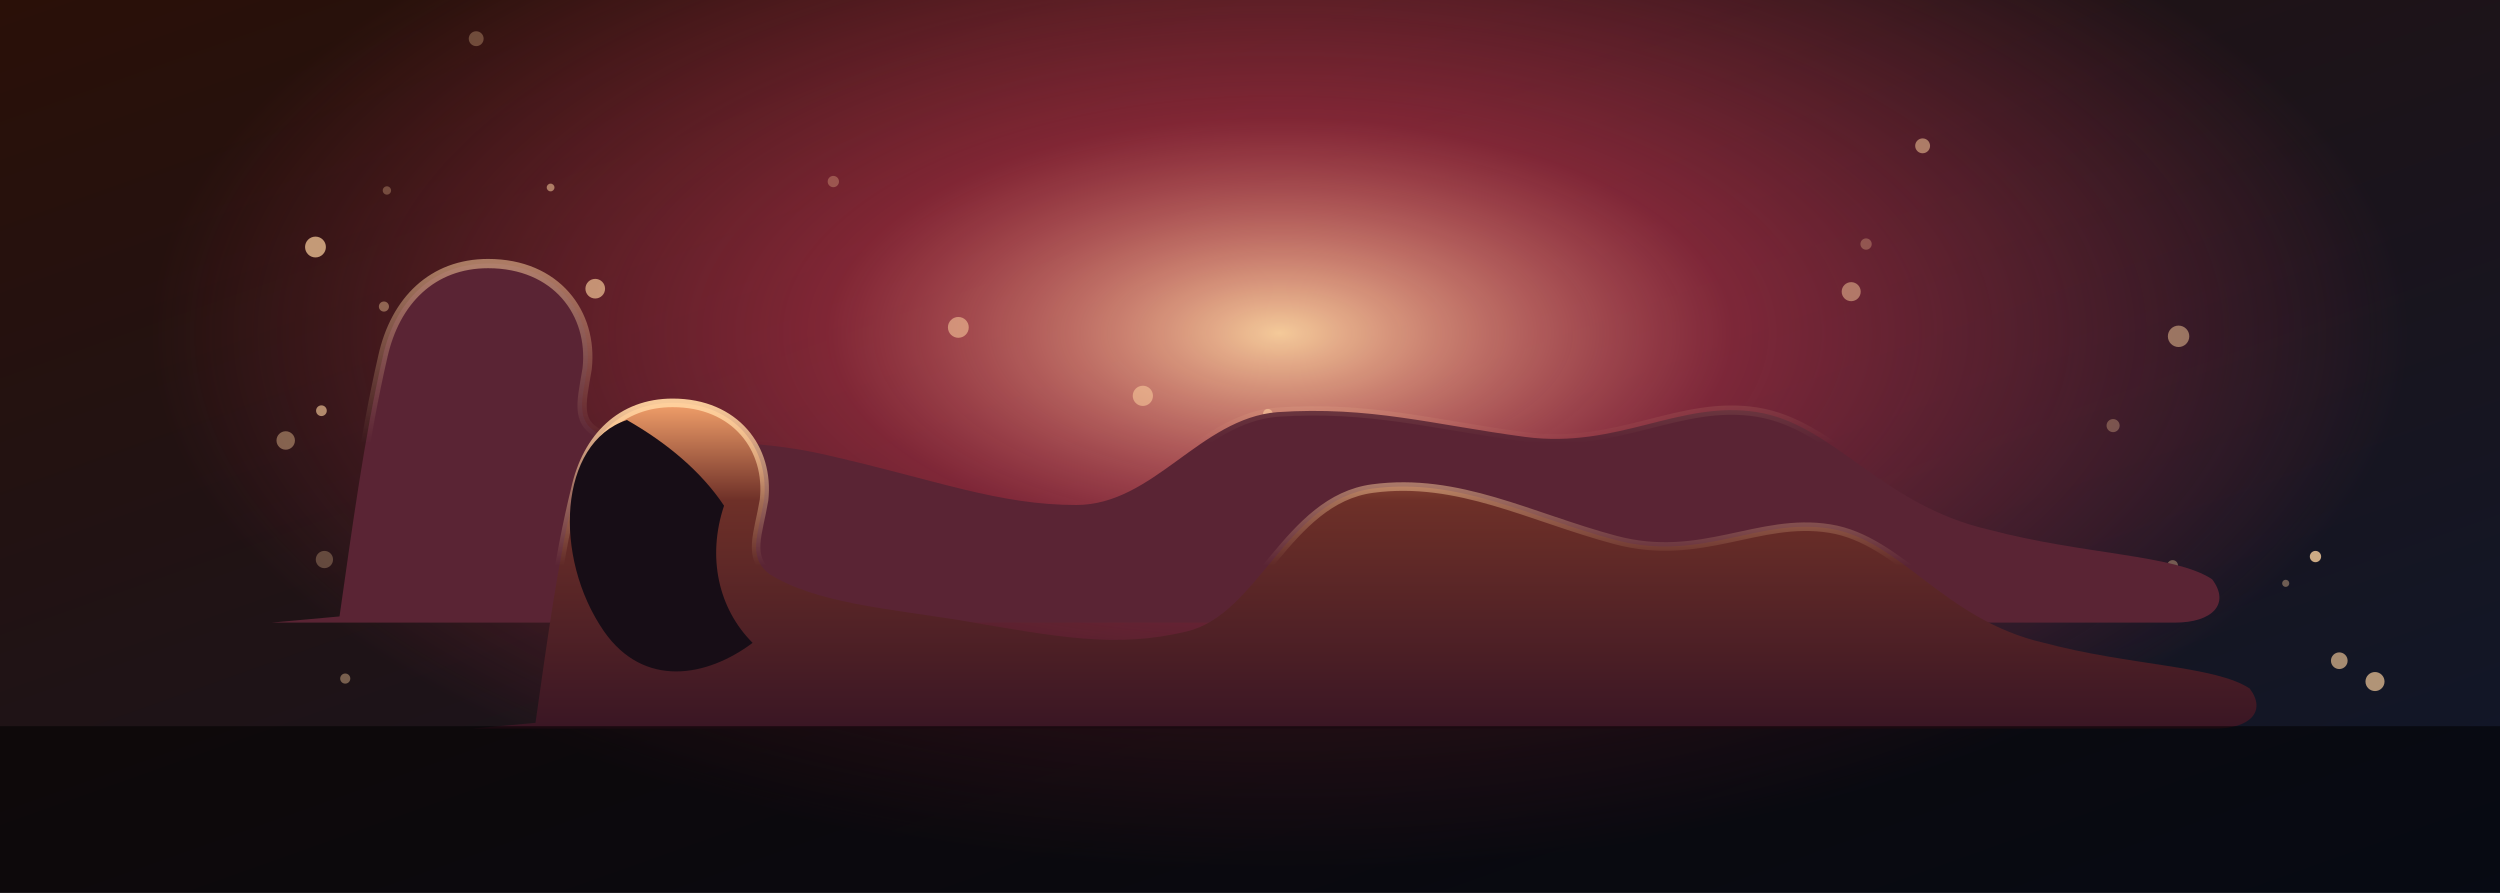
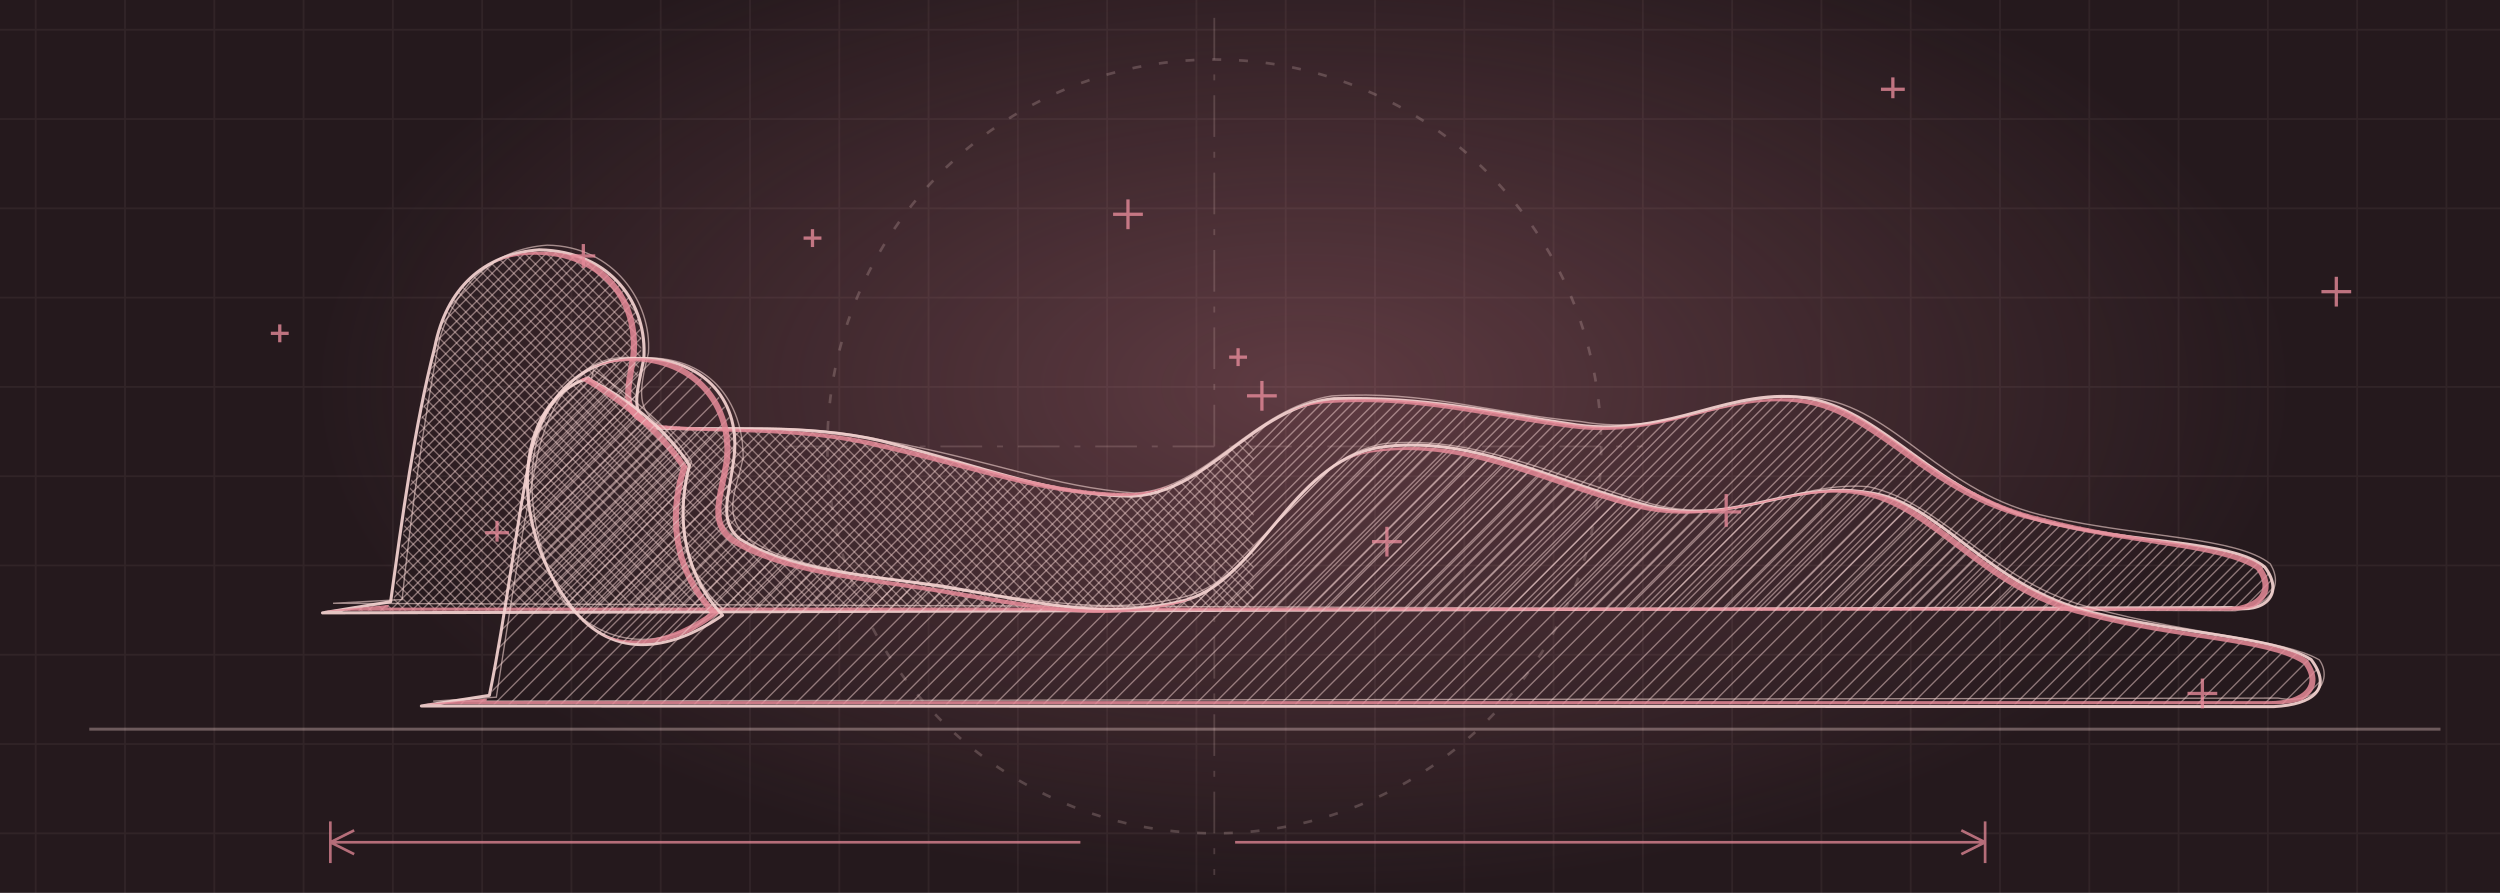
<svg xmlns="http://www.w3.org/2000/svg" viewBox="0 0 840 300" width="840" height="300">
  <defs>
-     <linearGradient id="bg" x1="0" y1="0" x2="1" y2="1">
-       <stop offset="0" stop-color="#2A1008" />
-       <stop offset="1" stop-color="#0F172A" />
-     </linearGradient>
-     <radialGradient id="light" cx="0.5" cy="0.5" r="0.5">
-       <stop offset="0" stop-color="#FFD3A0" stop-opacity="0.95" />
-       <stop offset="0.4" stop-color="#F43F5E" stop-opacity="0.45" />
-       <stop offset="1" stop-color="#F43F5E" stop-opacity="0" />
+     <clipPath id="c1">
+       <path d="M30 130 L52 128 C56 100 60 70 66 44 C70 26 82 14 100 14 C122 14 134 30 132 48 C130 60 128 66 138 70 C160 72 185 70 210 76 C245 84 265 92 290 92 C315 92 330 64 355 62 C385 60 405 66 435 70 C465 74 485 58 510 62 C535 66 550 92 585 100 C615 108 645 108 657 116 C663 124 657 130 645 130 Z" />
+     </clipPath>
+     <clipPath id="c2">
+       <rect x="-20" y="-40" width="350" height="222" />
+     </clipPath>
+     <clipPath id="c3">
+       <path d="M84 22 C60 30 58 70 76 96 C90 116 112 112 128 100 C116 88 112 70 118 52 C110 40 98 30 84 22 Z" />
+     </clipPath>
+     <clipPath id="c4">
+       <path d="M30 130 L52 128 C56 100 60 70 66 46 C70 28 82 16 100 16 C122 16 134 32 132 50 C130 62 126 70 134 76 C150 86 175 88 200 92 C235 98 255 102 280 96 C305 90 315 50 345 46 C375 42 400 56 430 64 C460 72 480 56 505 60 C530 64 545 92 580 100 C610 108 640 108 652 116 C658 124 652 130 640 130 Z" />
+     </clipPath>
+     <radialGradient id="gl" cx="0.5" cy="0.5" r="0.5">
+       <stop offset="0" stop-color="#E58A98" stop-opacity="0.30" />
+       <stop offset="1" stop-color="#E58A98" stop-opacity="0" />
    </radialGradient>
-     <linearGradient id="skinR" x1="0" y1="0" x2="1" y2="0">
-       <stop offset="0" stop-color="#3A1624" />
-       <stop offset="0.75" stop-color="#6E3028" />
-       <stop offset="1" stop-color="#F2A06A" />
-     </linearGradient>
-     <linearGradient id="skinT" x1="0" y1="1" x2="0" y2="0">
-       <stop offset="0" stop-color="#3A1624" />
-       <stop offset="0.7" stop-color="#6E3028" />
-       <stop offset="1" stop-color="#F2A06A" />
-     </linearGradient>
-     <linearGradient id="rimR" x1="0" y1="0" x2="1" y2="0">
-       <stop offset="0.45" stop-color="#FFD3A0" stop-opacity="0" />
-       <stop offset="1" stop-color="#FFD3A0" stop-opacity="0.95" />
-     </linearGradient>
-     <linearGradient id="rimT" x1="0" y1="1" x2="0" y2="0">
-       <stop offset="0.5" stop-color="#FFD3A0" stop-opacity="0" />
-       <stop offset="1" stop-color="#FFD3A0" stop-opacity="0.95" />
-     </linearGradient>
  </defs>
-   <rect width="840" height="300" fill="url(#bg)" />
-   <ellipse cx="430" cy="112" rx="380" ry="180" fill="url(#light)" />
-   <circle cx="384" cy="133" r="3.4" fill="#FFD3A0" opacity="0.53" />
-   <circle cx="426" cy="139" r="1.6" fill="#FFD3A0" opacity="0.56" />
-   <circle cx="519" cy="184" r="1.4" fill="#FFD3A0" opacity="0.43" />
-   <circle cx="109" cy="188" r="2.9" fill="#FFD3A0" opacity="0.28" />
-   <circle cx="786" cy="222" r="2.8" fill="#FFD3A0" opacity="0.62" />
-   <circle cx="160" cy="13" r="2.5" fill="#FFD3A0" opacity="0.29" />
-   <circle cx="185" cy="63" r="1.3" fill="#FFD3A0" opacity="0.53" />
-   <circle cx="375" cy="195" r="2.4" fill="#FFD3A0" opacity="0.63" />
-   <circle cx="420" cy="156" r="2.3" fill="#FFD3A0" opacity="0.42" />
-   <circle cx="798" cy="229" r="3.2" fill="#FFD3A0" opacity="0.67" />
-   <circle cx="280" cy="61" r="1.9" fill="#FFD3A0" opacity="0.29" />
-   <circle cx="622" cy="98" r="3.2" fill="#FFD3A0" opacity="0.48" />
-   <circle cx="768" cy="196" r="1.2" fill="#FFD3A0" opacity="0.38" />
-   <circle cx="732" cy="113" r="3.6" fill="#FFD3A0" opacity="0.49" />
-   <circle cx="96" cy="148" r="3.1" fill="#FFD3A0" opacity="0.41" />
-   <circle cx="106" cy="83" r="3.5" fill="#FFD3A0" opacity="0.70" />
-   <circle cx="130" cy="64" r="1.4" fill="#FFD3A0" opacity="0.29" />
-   <circle cx="646" cy="49" r="2.5" fill="#FFD3A0" opacity="0.52" />
-   <circle cx="185" cy="171" r="1.5" fill="#FFD3A0" opacity="0.64" />
-   <circle cx="129" cy="103" r="1.7" fill="#FFD3A0" opacity="0.41" />
-   <circle cx="778" cy="187" r="1.9" fill="#FFD3A0" opacity="0.78" />
-   <circle cx="200" cy="97" r="3.3" fill="#FFD3A0" opacity="0.64" />
-   <circle cx="116" cy="228" r="1.7" fill="#FFD3A0" opacity="0.40" />
-   <circle cx="627" cy="82" r="1.9" fill="#FFD3A0" opacity="0.29" />
-   <circle cx="108" cy="138" r="1.8" fill="#FFD3A0" opacity="0.61" />
-   <circle cx="322" cy="110" r="3.5" fill="#FFD3A0" opacity="0.54" />
-   <circle cx="477" cy="201" r="1.6" fill="#FFD3A0" opacity="0.34" />
-   <circle cx="730" cy="190" r="1.8" fill="#FFD3A0" opacity="0.36" />
-   <circle cx="602" cy="217" r="1.7" fill="#FFD3A0" opacity="0.82" />
-   <circle cx="710" cy="143" r="2.2" fill="#FFD3A0" opacity="0.31" />
-   <g transform="translate(60 74) scale(1.04 1.04)">
-     <path d="M30 130 L52 128 C56 100 60 70 66 44 C70 26 82 14 100 14 C122 14 134 30 132 48 C130 60 128 66 138 70 C160 72 185 70 210 76 C245 84 265 92 290 92 C315 92 330 64 355 62 C385 60 405 66 435 70 C465 74 485 58 510 62 C535 66 550 92 585 100 C615 108 645 108 657 116 C663 124 657 130 645 130 Z" fill="#5A2434" stroke="url(#rimT)" stroke-opacity="0.55" stroke-width="3" />
+   <rect width="840" height="300" fill="#25191D" />
+   <path d="M12 0V300M42 0V300M72 0V300M102 0V300M132 0V300M162 0V300M192 0V300M222 0V300M252 0V300M282 0V300M312 0V300M342 0V300M372 0V300M402 0V300M432 0V300M462 0V300M492 0V300M522 0V300M552 0V300M582 0V300M612 0V300M642 0V300M672 0V300M702 0V300M732 0V300M762 0V300M792 0V300M822 0V300M0 10H840M0 40H840M0 70H840M0 100H840M0 130H840M0 160H840M0 190H840M0 220H840M0 250H840M0 280H840" stroke="#F4D3D0" stroke-opacity="0.06" stroke-width="0.6" fill="none" />
+   <ellipse cx="438" cy="130" rx="330" ry="170" fill="url(#gl)" />
+   <circle cx="408" cy="150" r="130" fill="none" stroke="#F4D3D0" stroke-opacity="0.22" stroke-width="0.9" stroke-dasharray="3 6" />
+   <path d="M264 150H552M408 6V294" stroke="#F4D3D0" stroke-opacity="0.176" stroke-width="0.6" stroke-dasharray="14 5 2 5" fill="none" />
+   <g transform="translate(78 70) scale(1.04 1.04)">
+     <g clip-path="url(#c1)">
+       <path d="M-92 132L30 10M-89 132L33 10M-85 132L37 10M-82 132L40 10M-78 132L44 10M-75 132L47 10M-71 132L51 10M-68 132L54 10M-64 132L58 10M-61 132L61 10M-58 132L64 10M-54 132L68 10M-51 132L71 10M-47 132L75 10M-44 132L78 10M-40 132L82 10M-37 132L85 10M-34 132L88 10M-30 132L92 10M-27 132L95 10M-23 132L99 10M-20 132L102 10M-16 132L106 10M-13 132L109 10M-10 132L112 10M-6 132L116 10M-3 132L119 10M1 132L123 10M4 132L126 10M8 132L130 10M11 132L133 10M15 132L137 10M18 132L140 10M21 132L143 10M25 132L147 10M28 132L150 10M32 132L154 10M35 132L157 10M39 132L161 10M42 132L164 10M46 132L168 10M49 132L171 10M52 132L174 10M56 132L178 10M59 132L181 10M63 132L185 10M66 132L188 10M70 132L192 10M73 132L195 10M76 132L198 10M80 132L202 10M83 132L205 10M87 132L209 10M90 132L212 10M94 132L216 10M97 132L219 10M100 132L222 10M104 132L226 10M107 132L229 10M111 132L233 10M114 132L236 10M118 132L240 10M121 132L243 10M125 132L247 10M128 132L250 10M131 132L253 10M135 132L257 10M138 132L260 10M142 132L264 10M145 132L267 10M149 132L271 10M152 132L274 10M156 132L278 10M159 132L281 10M162 132L284 10M166 132L288 10M169 132L291 10M173 132L295 10M176 132L298 10M180 132L302 10M183 132L305 10M186 132L308 10M190 132L312 10M193 132L315 10M197 132L319 10M200 132L322 10M204 132L326 10M207 132L329 10M210 132L332 10M214 132L336 10M217 132L339 10M221 132L343 10M224 132L346 10M228 132L350 10M231 132L353 10M235 132L357 10M238 132L360 10M241 132L363 10M245 132L367 10M248 132L370 10M252 132L374 10M255 132L377 10M259 132L381 10M262 132L384 10M266 132L388 10M269 132L391 10M272 132L394 10M276 132L398 10M279 132L401 10M283 132L405 10M286 132L408 10M290 132L412 10M293 132L415 10M296 132L418 10M300 132L422 10M303 132L425 10M307 132L429 10M310 132L432 10M314 132L436 10M317 132L439 10M320 132L442 10M324 132L446 10M327 132L449 10M331 132L453 10M334 132L456 10M338 132L460 10M341 132L463 10M345 132L467 10M348 132L470 10M351 132L473 10M355 132L477 10M358 132L480 10M362 132L484 10M365 132L487 10M369 132L491 10M372 132L494 10M376 132L498 10M379 132L501 10M382 132L504 10M386 132L508 10M389 132L511 10M393 132L515 10M396 132L518 10M400 132L522 10M403 132L525 10M406 132L528 10M410 132L532 10M413 132L535 10M417 132L539 10M420 132L542 10M424 132L546 10M427 132L549 10M430 132L552 10M434 132L556 10M437 132L559 10M441 132L563 10M444 132L566 10M448 132L570 10M451 132L573 10M455 132L577 10M458 132L580 10M461 132L583 10M465 132L587 10M468 132L590 10M472 132L594 10M475 132L597 10M479 132L601 10M482 132L604 10M486 132L608 10M489 132L611 10M492 132L614 10M496 132L618 10M499 132L621 10M503 132L625 10M506 132L628 10M510 132L632 10M513 132L635 10M516 132L638 10M520 132L642 10M523 132L645 10M527 132L649 10M530 132L652 10M534 132L656 10M537 132L659 10M540 132L662 10M544 132L666 10M547 132L669 10M551 132L673 10M554 132L676 10M558 132L680 10M561 132L683 10M565 132L687 10M568 132L690 10M571 132L693 10M575 132L697 10M578 132L700 10M582 132L704 10M585 132L707 10M589 132L711 10M592 132L714 10M596 132L718 10M599 132L721 10M602 132L724 10M606 132L728 10M609 132L731 10M613 132L735 10M616 132L738 10M620 132L742 10M623 132L745 10M626 132L748 10M630 132L752 10M633 132L755 10M637 132L759 10M640 132L762 10M644 132L766 10M647 132L769 10M650 132L772 10M654 132L776 10M657 132L779 10M661 132L783 10M664 132L786 10M668 132L790 10M671 132L793 10M675 132L797 10M678 132L800 10M681 132L803 10M685 132L807 10M688 132L810 10M692 132L814 10M695 132L817 10M699 132L821 10M702 132L824 10M706 132L828 10M709 132L831 10M712 132L834 10M716 132L838 10M719 132L841 10M723 132L845 10M726 132L848 10M730 132L852 10M733 132L855 10M736 132L858 10M740 132L862 10M743 132L865 10M747 132L869 10M750 132L872 10M754 132L876 10M757 132L879 10M760 132L882 10M764 132L886 10M767 132L889 10M771 132L893 10M774 132L896 10M778 132L900 10M781 132L903 10M785 132L907 10" fill="none" stroke="#F4D3D0" stroke-opacity="0.5" stroke-width="0.45" />
+       <g clip-path="url(#c2)">
+         <path d="M-92 10L30 132M-89 10L33 132M-85 10L37 132M-82 10L40 132M-78 10L44 132M-75 10L47 132M-71 10L51 132M-68 10L54 132M-64 10L58 132M-61 10L61 132M-58 10L64 132M-54 10L68 132M-51 10L71 132M-47 10L75 132M-44 10L78 132M-40 10L82 132M-37 10L85 132M-34 10L88 132M-30 10L92 132M-27 10L95 132M-23 10L99 132M-20 10L102 132M-16 10L106 132M-13 10L109 132M-10 10L112 132M-6 10L116 132M-3 10L119 132M1 10L123 132M4 10L126 132M8 10L130 132M11 10L133 132M15 10L137 132M18 10L140 132M21 10L143 132M25 10L147 132M28 10L150 132M32 10L154 132M35 10L157 132M39 10L161 132M42 10L164 132M46 10L168 132M49 10L171 132M52 10L174 132M56 10L178 132M59 10L181 132M63 10L185 132M66 10L188 132M70 10L192 132M73 10L195 132M76 10L198 132M80 10L202 132M83 10L205 132M87 10L209 132M90 10L212 132M94 10L216 132M97 10L219 132M100 10L222 132M104 10L226 132M107 10L229 132M111 10L233 132M114 10L236 132M118 10L240 132M121 10L243 132M125 10L247 132M128 10L250 132M131 10L253 132M135 10L257 132M138 10L260 132M142 10L264 132M145 10L267 132M149 10L271 132M152 10L274 132M156 10L278 132M159 10L281 132M162 10L284 132M166 10L288 132M169 10L291 132M173 10L295 132M176 10L298 132M180 10L302 132M183 10L305 132M186 10L308 132M190 10L312 132M193 10L315 132M197 10L319 132M200 10L322 132M204 10L326 132M207 10L329 132M210 10L332 132M214 10L336 132M217 10L339 132M221 10L343 132M224 10L346 132M228 10L350 132M231 10L353 132M235 10L357 132M238 10L360 132M241 10L363 132M245 10L367 132M248 10L370 132M252 10L374 132M255 10L377 132M259 10L381 132M262 10L384 132M266 10L388 132M269 10L391 132M272 10L394 132M276 10L398 132M279 10L401 132M283 10L405 132M286 10L408 132M290 10L412 132M293 10L415 132M296 10L418 132M300 10L422 132M303 10L425 132M307 10L429 132M310 10L432 132M314 10L436 132M317 10L439 132M320 10L442 132M324 10L446 132M327 10L449 132M331 10L453 132M334 10L456 132M338 10L460 132M341 10L463 132M345 10L467 132M348 10L470 132M351 10L473 132M355 10L477 132M358 10L480 132M362 10L484 132M365 10L487 132M369 10L491 132M372 10L494 132M376 10L498 132M379 10L501 132M382 10L504 132M386 10L508 132M389 10L511 132M393 10L515 132M396 10L518 132M400 10L522 132M403 10L525 132M406 10L528 132M410 10L532 132M413 10L535 132M417 10L539 132M420 10L542 132M424 10L546 132M427 10L549 132M430 10L552 132M434 10L556 132M437 10L559 132M441 10L563 132M444 10L566 132M448 10L570 132M451 10L573 132M455 10L577 132M458 10L580 132M461 10L583 132M465 10L587 132M468 10L590 132M472 10L594 132M475 10L597 132M479 10L601 132M482 10L604 132M486 10L608 132M489 10L611 132M492 10L614 132M496 10L618 132M499 10L621 132M503 10L625 132M506 10L628 132M510 10L632 132M513 10L635 132M516 10L638 132M520 10L642 132M523 10L645 132M527 10L649 132M530 10L652 132M534 10L656 132M537 10L659 132M540 10L662 132M544 10L666 132M547 10L669 132M551 10L673 132M554 10L676 132M558 10L680 132M561 10L683 132M565 10L687 132M568 10L690 132M571 10L693 132M575 10L697 132M578 10L700 132M582 10L704 132M585 10L707 132M589 10L711 132M592 10L714 132M596 10L718 132M599 10L721 132M602 10L724 132M606 10L728 132M609 10L731 132M613 10L735 132M616 10L738 132M620 10L742 132M623 10L745 132M626 10L748 132M630 10L752 132M633 10L755 132M637 10L759 132M640 10L762 132M644 10L766 132M647 10L769 132M650 10L772 132M654 10L776 132M657 10L779 132M661 10L783 132M664 10L786 132M668 10L790 132M671 10L793 132M675 10L797 132M678 10L800 132M681 10L803 132M685 10L807 132M688 10L810 132M692 10L814 132M695 10L817 132M699 10L821 132M702 10L824 132M706 10L828 132M709 10L831 132M712 10L834 132M716 10L838 132M719 10L841 132M723 10L845 132M726 10L848 132M730 10L852 132M733 10L855 132M736 10L858 132M740 10L862 132M743 10L865 132M747 10L869 132M750 10L872 132M754 10L876 132M757 10L879 132M760 10L882 132M764 10L886 132M767 10L889 132M771 10L893 132M774 10L896 132M778 10L900 132M781 10L903 132M785 10L907 132" fill="none" stroke="#F4D3D0" stroke-opacity="0.45" stroke-width="0.45" />
+       </g>
+     </g>
+     <path d="M29.2 130.7 L51.2 127.1 C55.0 99.7 58.9 70.5 65.5 44.7 C69.2 26.1 81.0 14.8 99.2 13.4 C122.7 13.9 134.2 31.1 133.0 48.6 C130.6 60.6 128.0 67.1 137.1 71.0 C160.1 71.9 184.4 69.4 209.6 75.1 C245.2 84.2 264.4 92.6 290.7 93.0 C315.6 91.9 329.5 64.2 356.0 61.5 C385.7 60.8 404.9 65.6 434.5 70.0 C465.6 74.0 484.1 57.1 510.0 61.5 C535.0 66.8 549.4 91.6 584.0 100.8 C614.4 108.7 645.8 107.0 656.7 115.9 C663.3 124.7 656.6 131.0 646.0 129.0 Z" fill="none" stroke="#F4D3D0" stroke-width="1.0" stroke-linejoin="round" stroke-opacity="0.92" />
+     <path d="M31.2 128.6 L53.5 127.4 C56.4 100.1 60.5 69.4 65.6 43.2 C70.9 25.9 82.9 14.1 100.4 12.9 C122.1 13.2 134.2 31.5 133.1 47.7 C130.0 60.3 129.1 66.4 137.5 71.5 C160.8 73.0 183.5 70.0 209.4 76.1 C244.5 82.5 263.6 91.0 290.4 93.0 C313.5 91.7 328.5 65.6 353.9 61.6 C384.9 59.8 403.8 67.1 434.4 69.9 C463.8 75.1 485.4 59.2 509.5 62.1 C536.4 65.3 550.2 93.3 585.8 100.7 C615.9 107.4 646.4 107.2 657.1 115.9 C661.7 123.6 656.2 129.7 645.7 131.0 Z" fill="none" stroke="#F4D3D0" stroke-width="0.45" stroke-opacity="0.6" transform="translate(1.4 -1)" />
+     <g clip-path="url(#c1)">
+       <path d="M30 130 L52 128 C56 100 60 70 66 44 C70 26 82 14 100 14 C122 14 134 30 132 48 C130 60 128 66 138 70 C160 72 185 70 210 76 C245 84 265 92 290 92 C315 92 330 64 355 62 C385 60 405 66 435 70 C465 74 485 58 510 62 C535 66 550 92 585 100 C615 108 645 108 657 116 C663 124 657 130 645 130 Z" fill="none" stroke="#E58A98" stroke-width="2" stroke-opacity="0.85" transform="translate(-2.4 0)" />
+     </g>
  </g>
-   <g transform="translate(130 120) scale(0.96 0.96)">
-     <path d="M30 130 L52 128 C56 100 60 70 66 46 C70 28 82 16 100 16 C122 16 134 32 132 50 C130 62 126 70 134 76 C150 86 175 88 200 92 C235 98 255 102 280 96 C305 90 315 50 345 46 C375 42 400 56 430 64 C460 72 480 56 505 60 C530 64 545 92 580 100 C610 108 640 108 652 116 C658 124 652 130 640 130 Z" fill="url(#skinT)" stroke="url(#rimT)" stroke-width="3" />
-     <path d="M84 22 C60 30 58 70 76 96 C90 116 112 112 128 100 C116 88 112 70 118 52 C110 40 98 30 84 22 Z" fill="#170D16" />
+   <g transform="translate(112 104) scale(1.02 1.02)">
+     <g clip-path="url(#c3)">
+       <path d="M-56 120L50 14M-50 120L56 14M-45 120L61 14M-40 120L66 14M-34 120L72 14M-28 120L78 14M-23 120L83 14M-18 120L88 14M-12 120L94 14M-6 120L100 14M-1 120L105 14M4 120L110 14M10 120L116 14M16 120L122 14M21 120L127 14M26 120L132 14M32 120L138 14M38 120L144 14M43 120L149 14M48 120L154 14M54 120L160 14M60 120L166 14M65 120L171 14M70 120L176 14M76 120L182 14M82 120L188 14M87 120L193 14M92 120L198 14M98 120L204 14M104 120L210 14M109 120L215 14M114 120L220 14M120 120L226 14M126 120L232 14M131 120L237 14M136 120L242 14M142 120L248 14M148 120L254 14M153 120L259 14M158 120L264 14M164 120L270 14M170 120L276 14M175 120L281 14M180 120L286 14M186 120L292 14M192 120L298 14M197 120L303 14M202 120L308 14M208 120L314 14M214 120L320 14M219 120L325 14M224 120L330 14M230 120L336 14M236 120L342 14M241 120L347 14" fill="none" stroke="#F4D3D0" stroke-opacity="0.5" stroke-width="0.45" />
+     </g>
+     <path d="M84.1 22.5 C58.9 30.8 58.3 70.3 76.8 95.7 C90.7 116.4 111.2 112.5 128.2 100.7 C116.7 88.4 112.2 70.9 117.3 51.3 C110.3 40.4 99.0 30.5 84.1 22.9 Z" fill="none" stroke="#F4D3D0" stroke-width="1.0" stroke-linejoin="round" stroke-opacity="0.92" />
+     <path d="M83.7 23.5 C60.7 28.6 58.2 68.9 74.5 97.0 C91.6 116.1 112.4 110.8 126.7 99.3 C114.6 88.9 110.9 69.9 116.6 51.0 C109.5 40.0 97.3 30.2 84.3 20.9 Z" fill="none" stroke="#F4D3D0" stroke-width="0.45" stroke-opacity="0.6" transform="translate(1.4 -1)" />
+     <g clip-path="url(#c3)">
+       <path d="M84 22 C60 30 58 70 76 96 C90 116 112 112 128 100 C116 88 112 70 118 52 C110 40 98 30 84 22 Z" fill="none" stroke="#E58A98" stroke-width="2" stroke-opacity="0.85" transform="translate(-2.4 0)" />
+     </g>
  </g>
-   <rect x="0" y="244" width="840" height="56" fill="#000000" opacity="0.55" />
+   <g transform="translate(112 104) scale(1.02 1.02)">
+     <g clip-path="url(#c4)">
+       <path d="M-92 132L30 10M-86 132L36 10M-81 132L41 10M-76 132L46 10M-70 132L52 10M-64 132L58 10M-59 132L63 10M-54 132L68 10M-48 132L74 10M-42 132L80 10M-37 132L85 10M-32 132L90 10M-26 132L96 10M-20 132L102 10M-15 132L107 10M-10 132L112 10M-4 132L118 10M2 132L124 10M7 132L129 10M12 132L134 10M18 132L140 10M24 132L146 10M29 132L151 10M34 132L156 10M40 132L162 10M46 132L168 10M51 132L173 10M56 132L178 10M62 132L184 10M68 132L190 10M73 132L195 10M78 132L200 10M84 132L206 10M90 132L212 10M95 132L217 10M100 132L222 10M106 132L228 10M112 132L234 10M117 132L239 10M122 132L244 10M128 132L250 10M134 132L256 10M139 132L261 10M144 132L266 10M150 132L272 10M156 132L278 10M161 132L283 10M166 132L288 10M172 132L294 10M178 132L300 10M183 132L305 10M188 132L310 10M194 132L316 10M200 132L322 10M205 132L327 10M210 132L332 10M216 132L338 10M222 132L344 10M227 132L349 10M232 132L354 10M238 132L360 10M244 132L366 10M249 132L371 10M254 132L376 10M260 132L382 10M266 132L388 10M271 132L393 10M276 132L398 10M282 132L404 10M288 132L410 10M293 132L415 10M298 132L420 10M304 132L426 10M310 132L432 10M315 132L437 10M320 132L442 10M326 132L448 10M332 132L454 10M337 132L459 10M342 132L464 10M348 132L470 10M354 132L476 10M359 132L481 10M364 132L486 10M370 132L492 10M376 132L498 10M381 132L503 10M386 132L508 10M392 132L514 10M398 132L520 10M403 132L525 10M408 132L530 10M414 132L536 10M420 132L542 10M425 132L547 10M430 132L552 10M436 132L558 10M442 132L564 10M447 132L569 10M452 132L574 10M458 132L580 10M464 132L586 10M469 132L591 10M474 132L596 10M480 132L602 10M486 132L608 10M491 132L613 10M496 132L618 10M502 132L624 10M508 132L630 10M513 132L635 10M518 132L640 10M524 132L646 10M530 132L652 10M535 132L657 10M540 132L662 10M546 132L668 10M552 132L674 10M557 132L679 10M562 132L684 10M568 132L690 10M574 132L696 10M579 132L701 10M584 132L706 10M590 132L712 10M596 132L718 10M601 132L723 10M606 132L728 10M612 132L734 10M618 132L740 10M623 132L745 10M628 132L750 10M634 132L756 10M640 132L762 10M645 132L767 10M650 132L772 10M656 132L778 10M662 132L784 10M667 132L789 10M672 132L794 10M678 132L800 10M684 132L806 10M689 132L811 10M694 132L816 10M700 132L822 10M706 132L828 10M711 132L833 10M716 132L838 10M722 132L844 10M728 132L850 10M733 132L855 10M738 132L860 10M744 132L866 10M750 132L872 10M755 132L877 10M760 132L882 10M766 132L888 10M772 132L894 10M777 132L899 10M782 132L904 10" fill="none" stroke="#F4D3D0" stroke-opacity="0.5" stroke-width="0.45" />
+     </g>
+     <path d="M29.0 130.6 L51.4 127.1 C56.9 100.3 60.3 70.2 65.1 47.0 C69.6 29.0 81.6 15.6 100.8 16.1 C122.9 15.9 134.5 30.9 131.9 49.4 C130.3 61.8 126.7 69.5 133.9 75.6 C150.1 85.8 174.0 87.5 199.9 91.0 C235.9 97.2 254.0 102.1 279.7 96.0 C304.6 90.0 315.1 50.4 344.6 45.4 C374.2 41.1 399.6 55.9 430.0 63.8 C459.5 72.8 479.5 55.9 505.6 60.3 C529.4 63.3 544.1 90.9 579.4 99.8 C609.4 107.0 639.5 107.8 651.5 115.3 C658.8 125.0 652.1 130.1 639.3 130.8 Z" fill="none" stroke="#F4D3D0" stroke-width="1.0" stroke-linejoin="round" stroke-opacity="0.92" />
+     <path d="M31.5 130.0 L52.3 128.7 C57.0 98.5 61.1 71.1 66.3 47.0 C71.0 28.8 81.3 14.7 98.8 17.0 C122.6 15.5 133.7 31.6 133.6 49.9 C131.0 61.7 126.7 68.6 135.1 76.2 C149.1 86.7 173.9 87.8 198.6 92.6 C236.3 97.6 255.9 101.5 279.5 95.5 C305.6 88.4 315.2 49.9 345.3 45.1 C374.5 42.6 398.6 54.9 430.3 64.3 C460.0 73.5 480.4 57.1 504.4 59.4 C529.5 64.9 545.4 91.3 578.4 99.4 C611.1 108.3 640.6 109.4 652.8 116.4 C657.2 122.5 652.5 131.4 639.2 129.0 Z" fill="none" stroke="#F4D3D0" stroke-width="0.45" stroke-opacity="0.6" transform="translate(1.4 -1)" />
+     <g clip-path="url(#c4)">
+       <path d="M30 130 L52 128 C56 100 60 70 66 46 C70 28 82 16 100 16 C122 16 134 32 132 50 C130 62 126 70 134 76 C150 86 175 88 200 92 C235 98 255 102 280 96 C305 90 315 50 345 46 C375 42 400 56 430 64 C460 72 480 56 505 60 C530 64 545 92 580 100 C610 108 640 108 652 116 C658 124 652 130 640 130 Z" fill="none" stroke="#E58A98" stroke-width="2" stroke-opacity="0.85" transform="translate(-2.4 0)" />
+     </g>
+   </g>
+   <path d="M30 245H820" stroke="#F4D3D0" stroke-opacity="0.35" stroke-width="1" fill="none" />
+   <path d="M91 112H97M94 109V115M374 72H384M379 67V77M461 182H471M466 177V187M413 120H419M416 117V123M632 30H640M636 26V33M163 179H171M167 175V182M419 133H429M424 128V138M780 98H790M785 93V103M574 172H585M580 166V177M192 86H200M196 82V90M270 80H276M273 77V83M735 233H745M740 228V238" stroke="#E58A98" stroke-opacity="0.8" stroke-width="1.1" fill="none" />
+   <path d="M111 283H363M415 283H667M111 276V290M667 276V290M111 283l8-4M111 283l8 4M667 283l-8-4M667 283l-8 4" stroke="#E58A98" stroke-opacity="0.75" stroke-width="0.9" fill="none" />
</svg>
